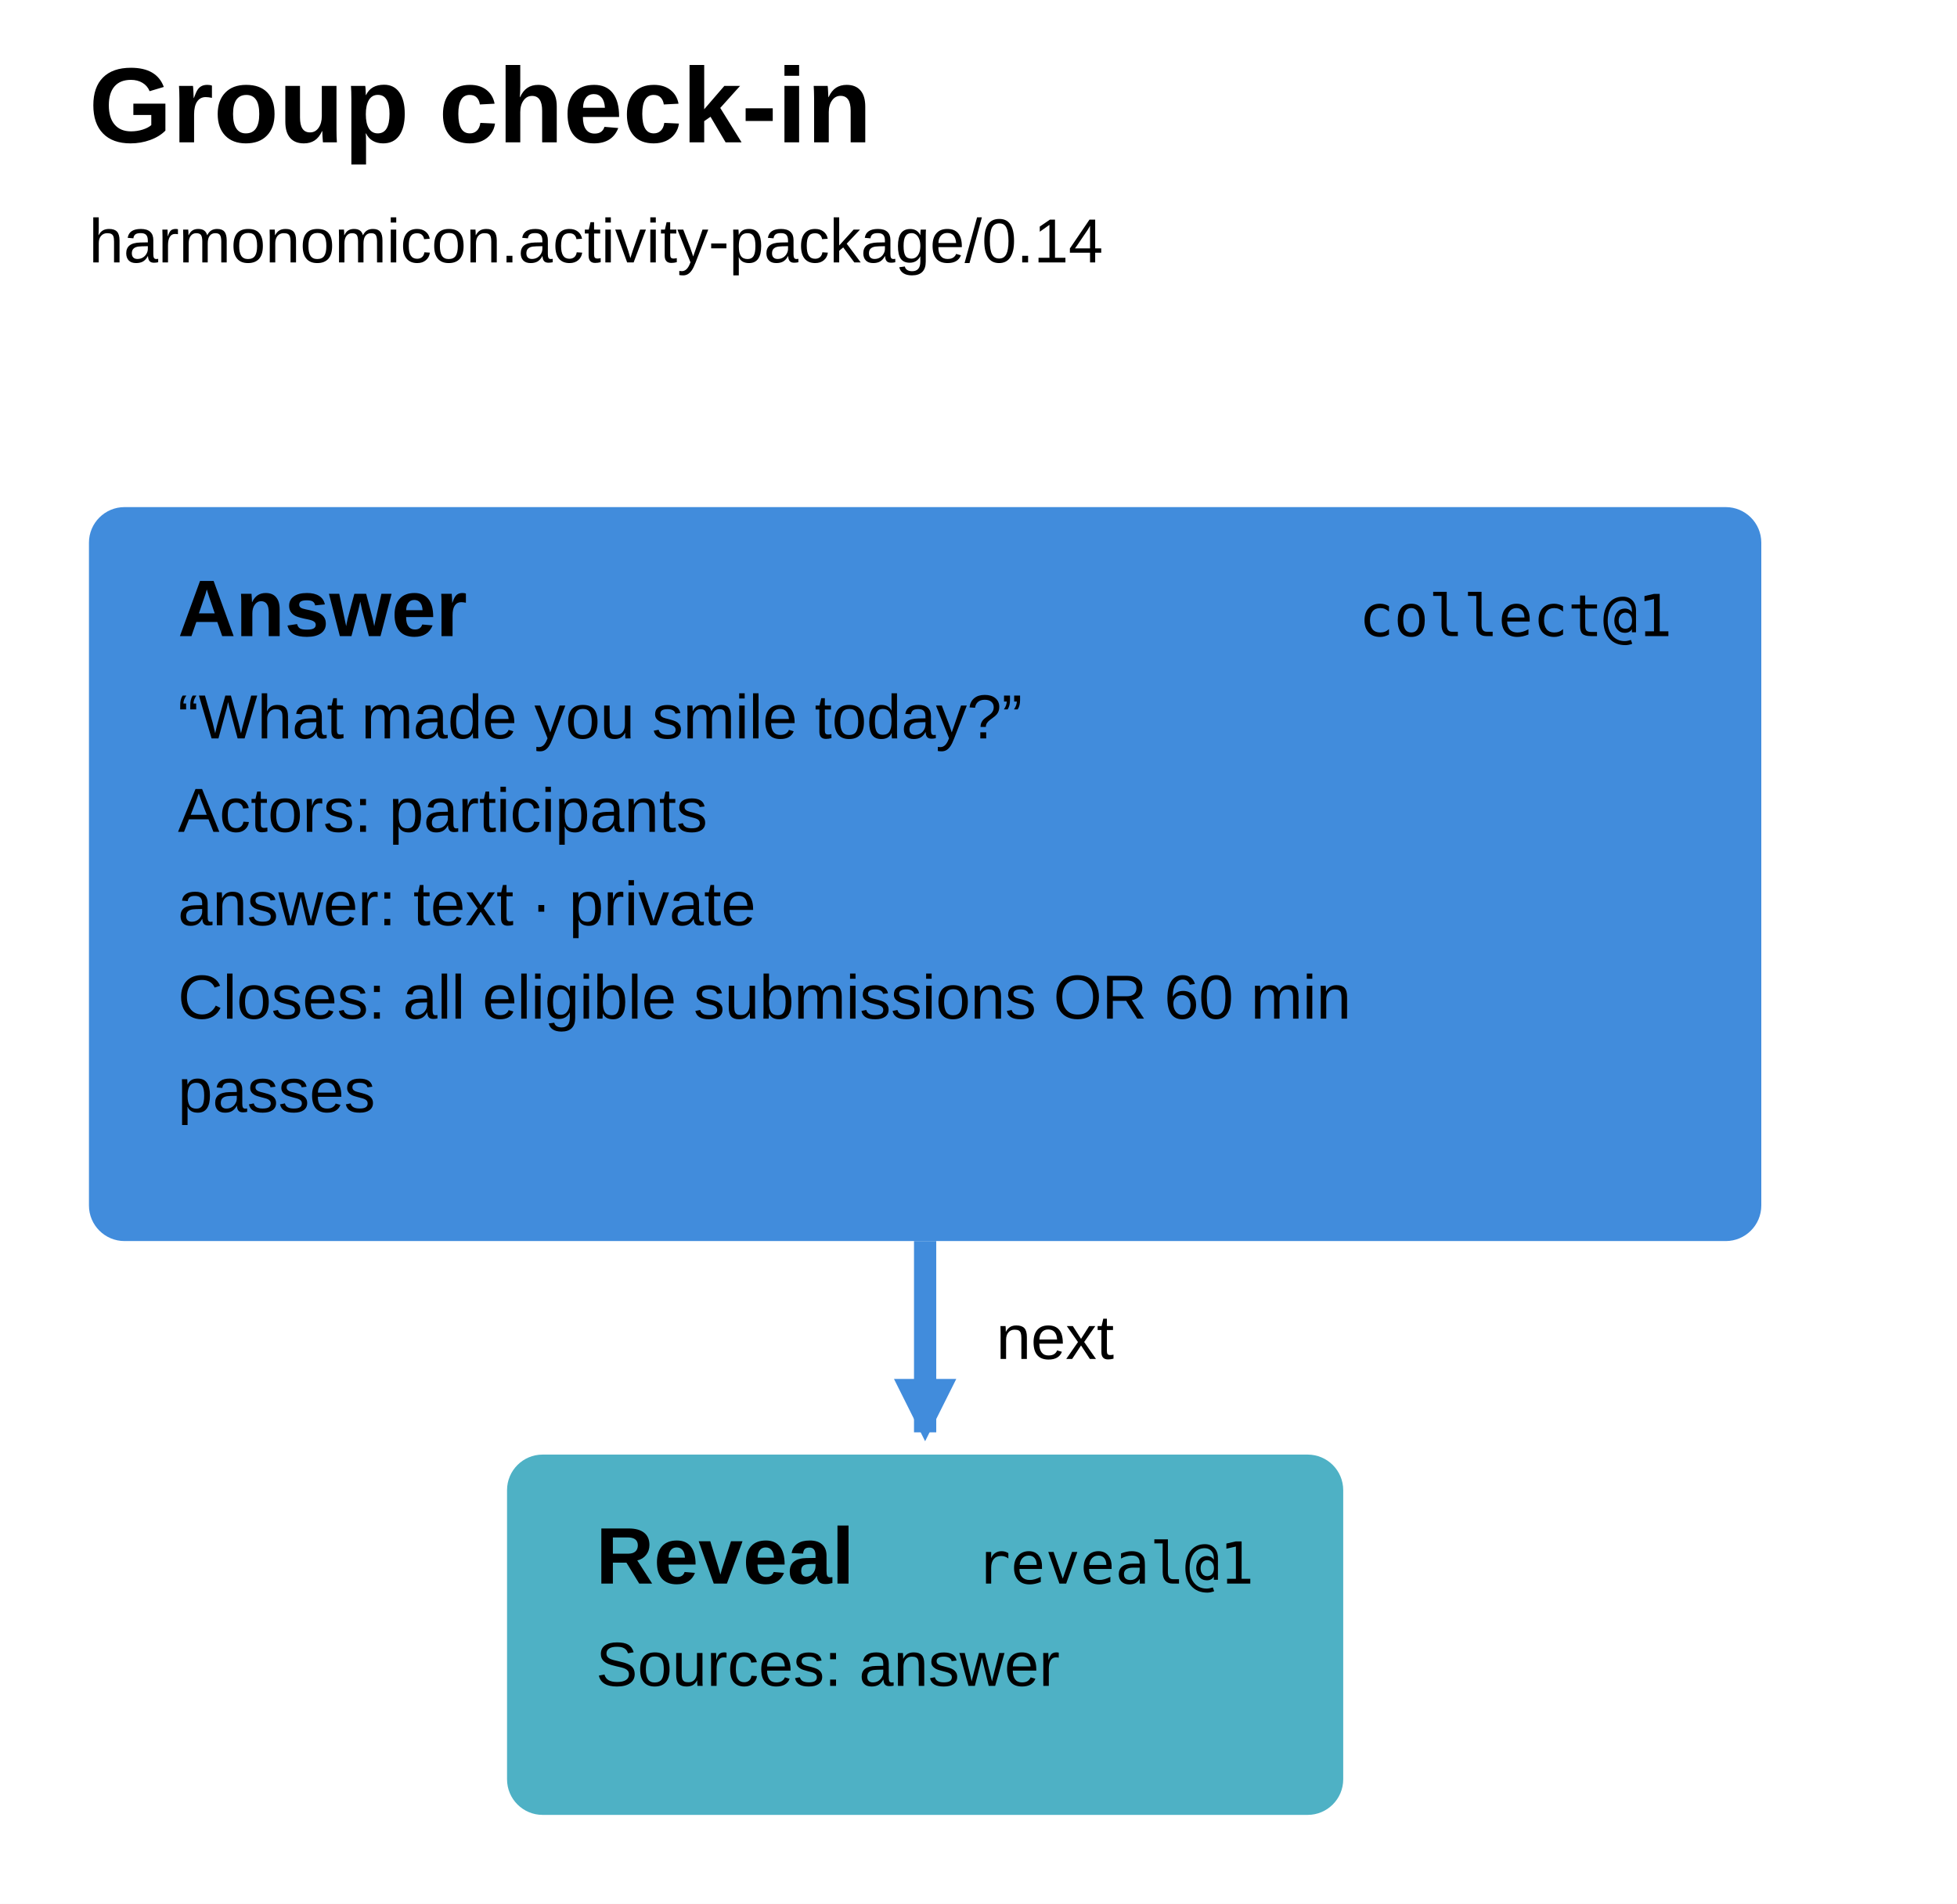
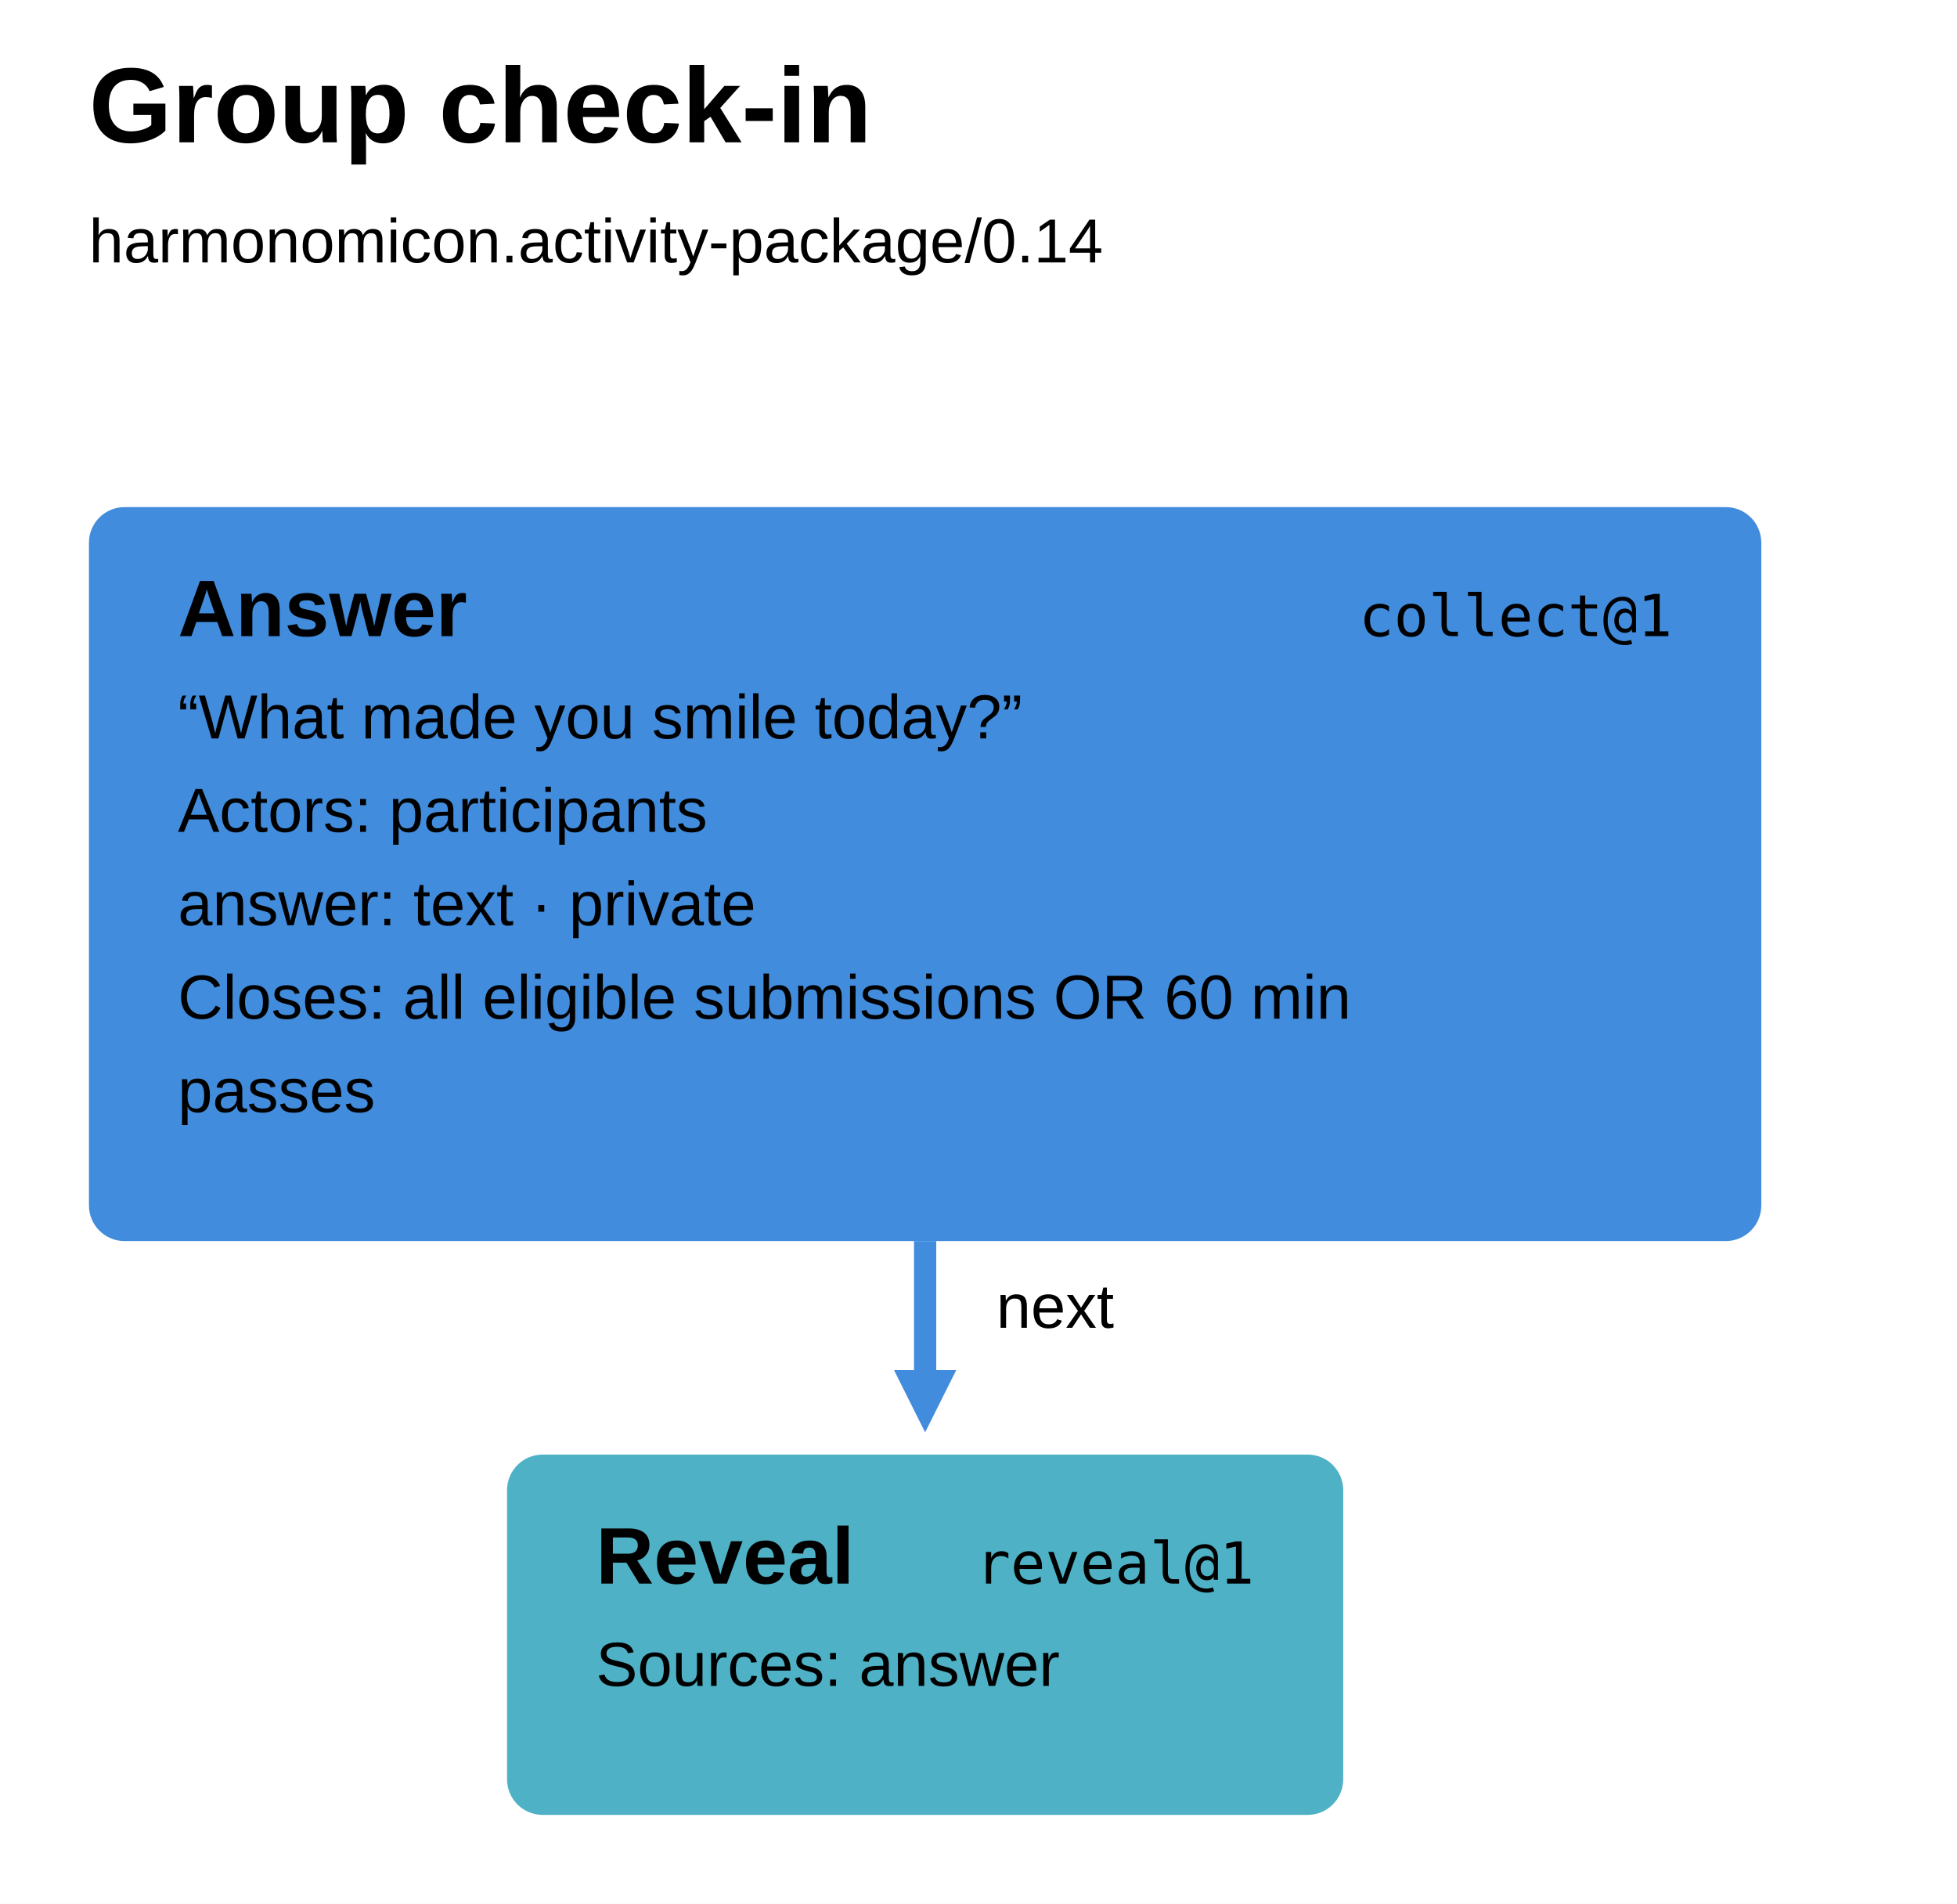
<svg xmlns="http://www.w3.org/2000/svg" width="440" height="428" viewBox="0 0 440 428" aria-label="Group check-in runbook" style="font-family:Arial,sans-serif;fill:black">
  <defs>
-     <marker id="arrow-0" markerUnits="userSpaceOnUse" markerWidth="14" markerHeight="14" refX="12" refY="7" orient="auto">
+     <marker id="arrow-0" markerUnits="userSpaceOnUse" markerWidth="14" markerHeight="14" refX="0" refY="7" orient="auto">
      <path d="M0 0L14 7L0 14Z" fill="#418cdc" />
    </marker>
  </defs>
  <rect width="100%" height="100%" fill="white" />
  <text x="20" y="32" font-size="24" font-weight="700">Group check-in</text>
  <text x="20" y="59" font-size="14">harmonomicon.activity-package/0.14</text>
  <g data-step="answer" tabindex="0" role="button" aria-label="answer collect@1">
    <rect x="20" y="114" width="376" height="165" rx="8" fill="#418cdc" />
    <text x="40" y="143" font-weight="700" font-size="18">Answer</text>
    <text x="376" y="143" text-anchor="end" font-family="ui-monospace, SFMono-Regular, Menlo, Consolas, monospace" font-size="13">collect@1</text>
    <text x="40" y="166" font-size="14">“What made you smile today?”</text>
    <text x="40" y="187" font-size="14">Actors: participants</text>
    <text x="40" y="208" font-size="14">answer: text · private</text>
    <text x="40" y="229" font-size="14">Closes: all eligible submissions OR 60 min</text>
    <text x="40" y="250" font-size="14">passes</text>
  </g>
  <g data-step="reveal" tabindex="0" role="button" aria-label="reveal reveal@1">
    <rect x="114" y="327" width="188" height="81" rx="8" fill="#4eb1c5" />
    <text x="134" y="356" font-weight="700" font-size="18">Reveal</text>
    <text x="282" y="356" text-anchor="end" font-family="ui-monospace, SFMono-Regular, Menlo, Consolas, monospace" font-size="13">reveal@1</text>
    <text x="134" y="379" font-size="14">Sources: answer</text>
  </g>
-   <path d="M 208 279 L 208 322" fill="none" stroke="#418cdc" stroke-width="5" marker-end="url(#arrow-0)" />
-   <text x="224" y="305.5" font-size="14">next</text>
+   <path d="M 208 279 L 208 308" fill="none" stroke="#418cdc" stroke-width="5" marker-end="url(#arrow-0)" />
+   <text x="224" y="298.5" font-size="14">next</text>
</svg>
